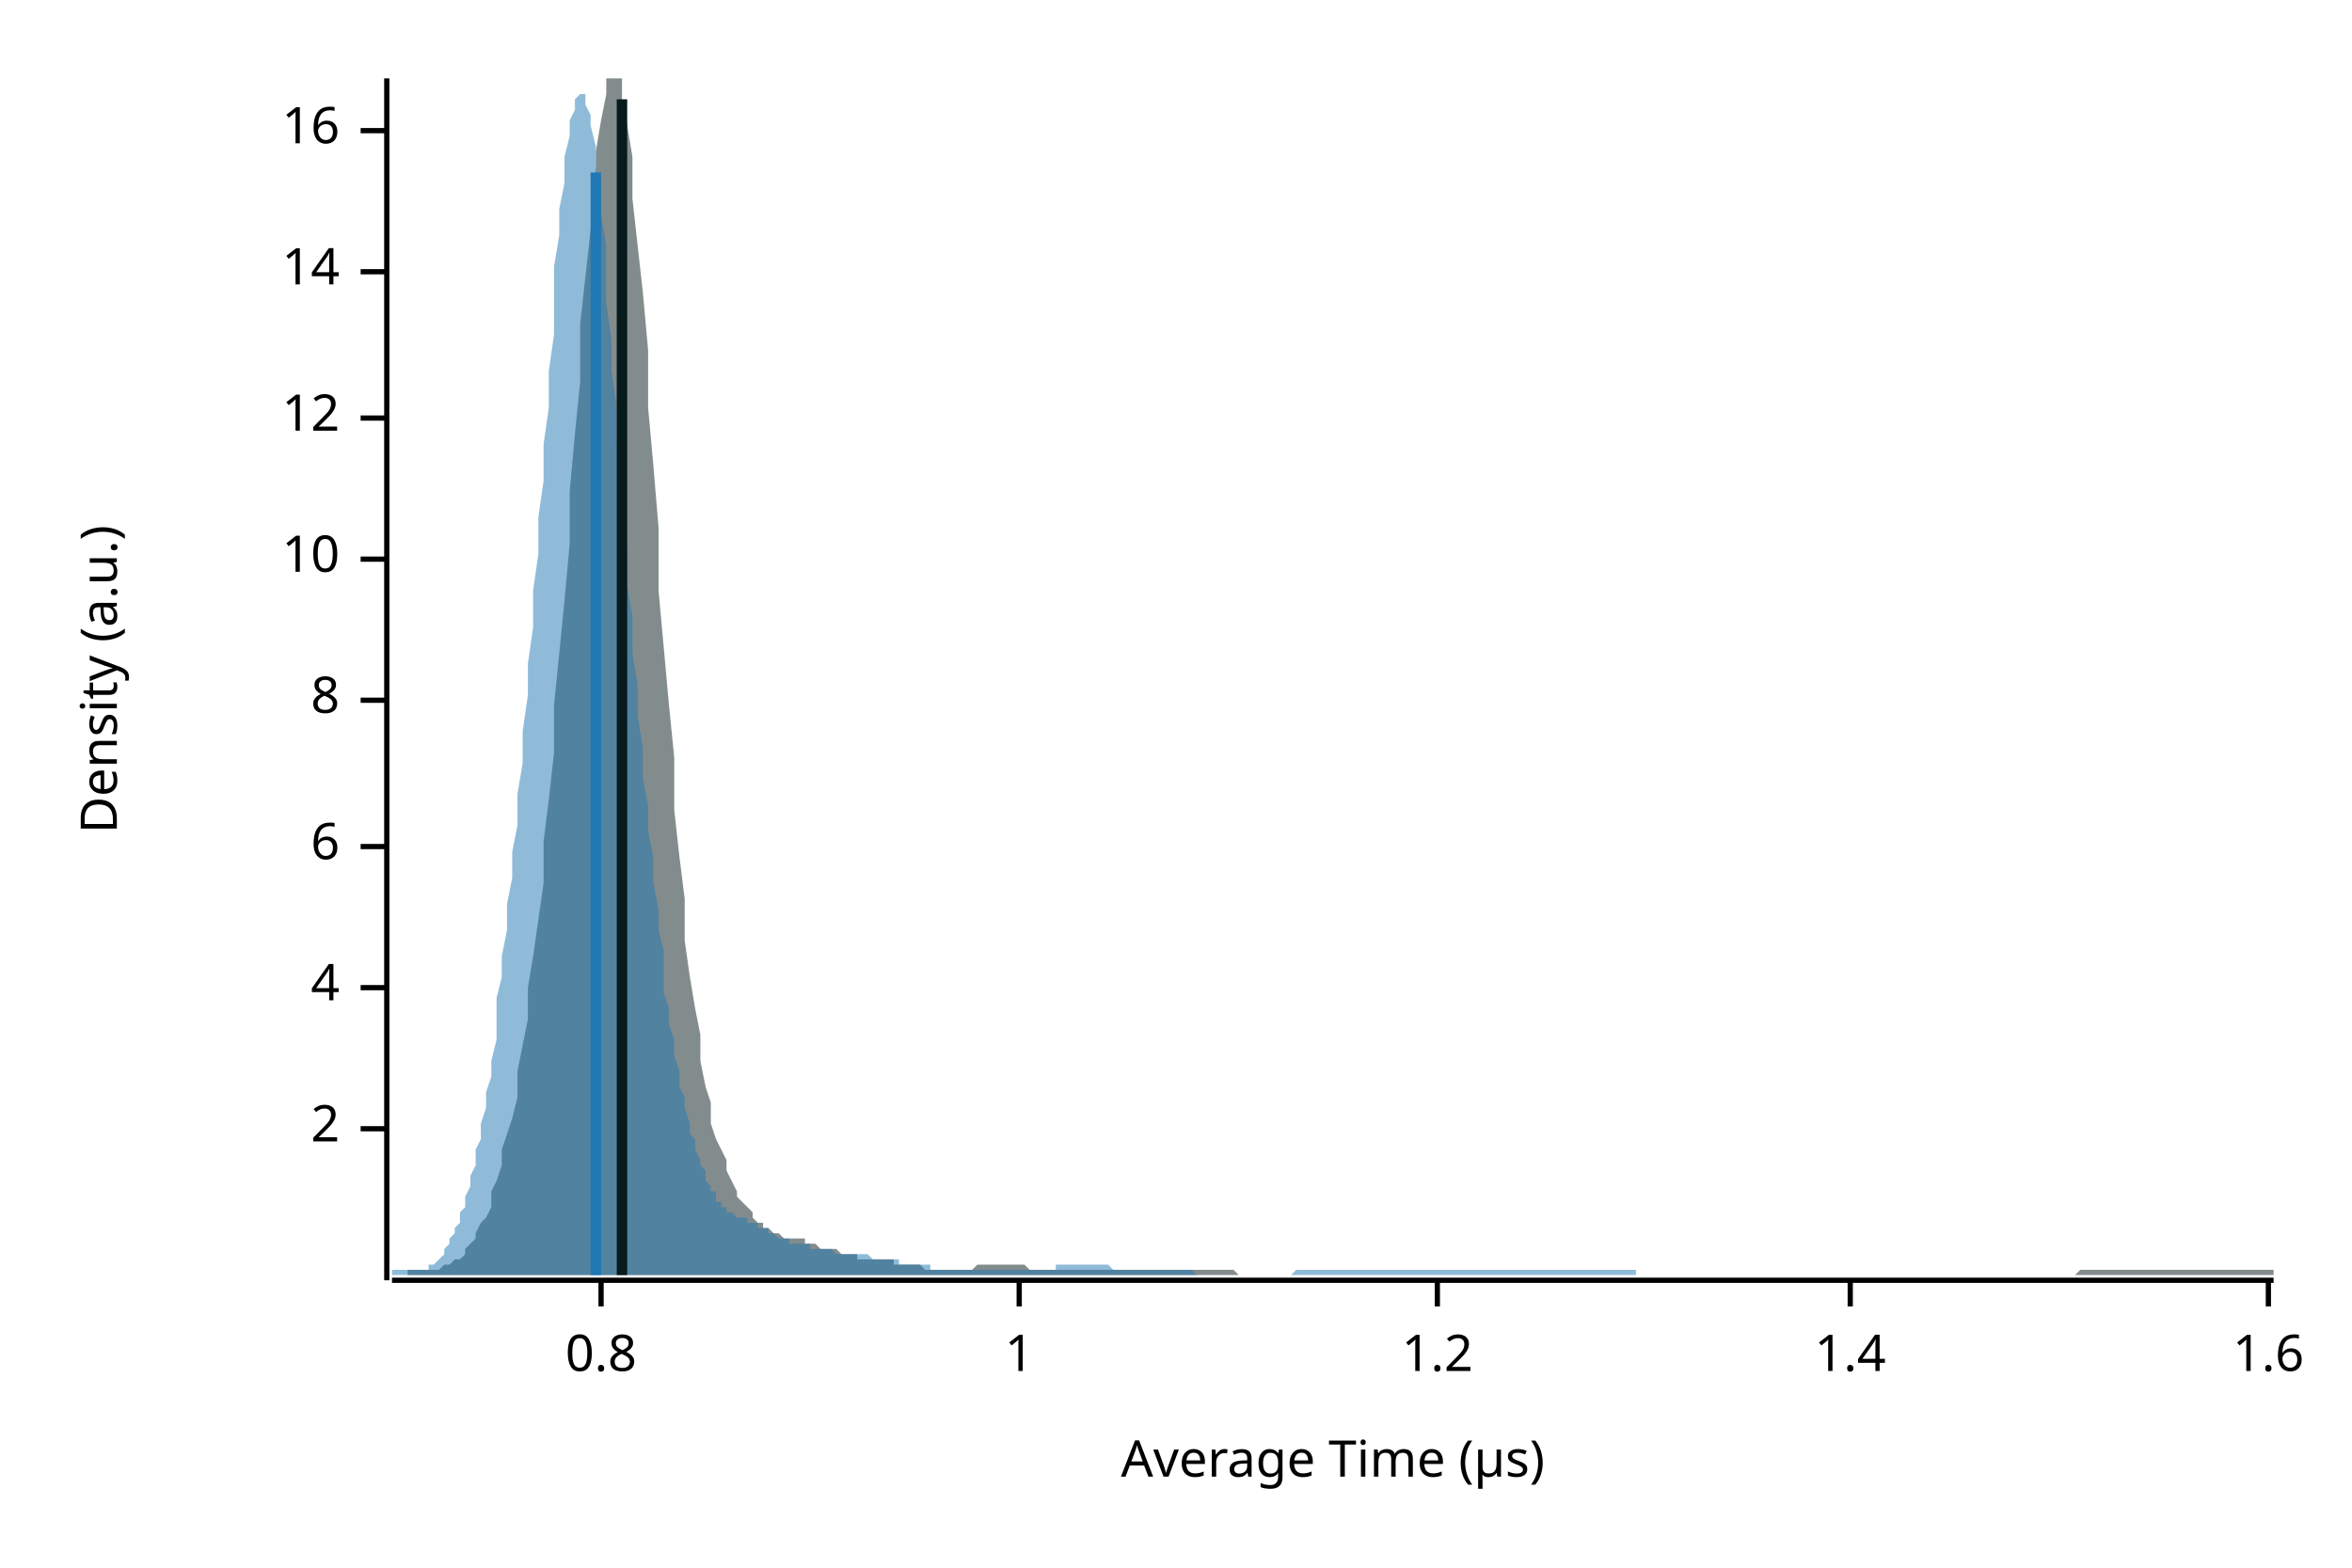
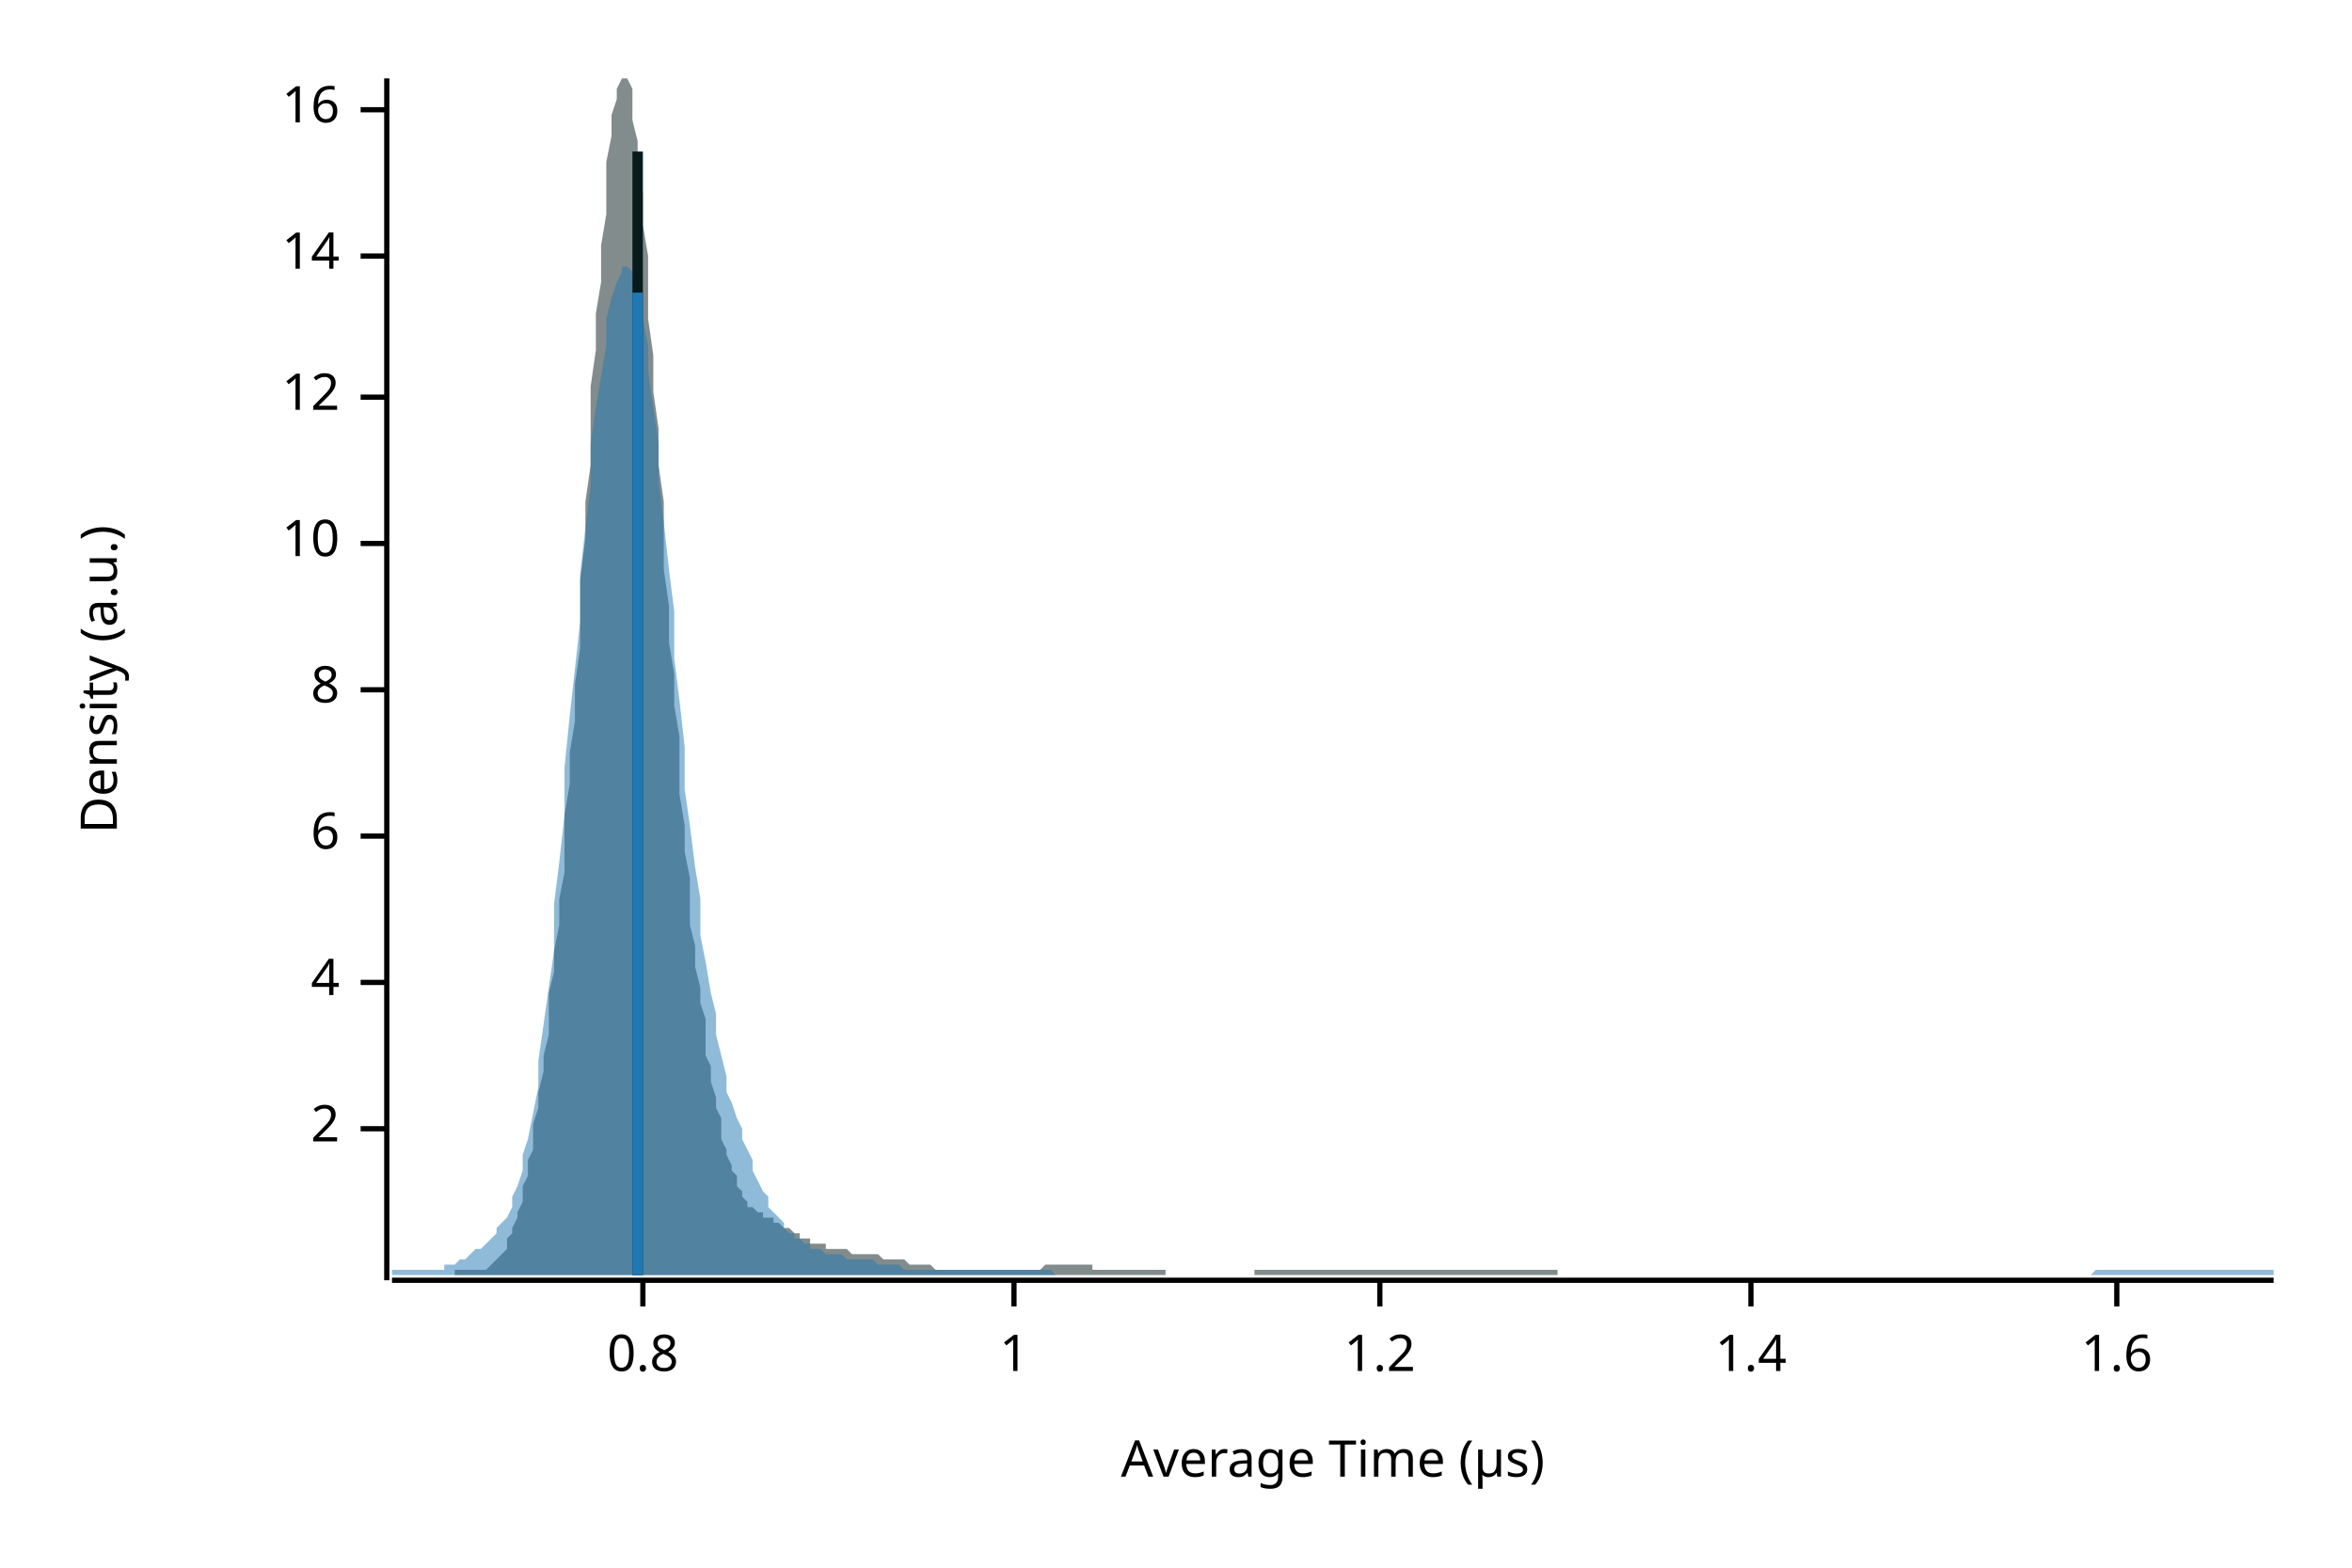
<svg xmlns="http://www.w3.org/2000/svg" width="450" height="300" viewBox="0 0 450 300">
  <text x="15" y="130" dy="0.76em" text-anchor="middle" font-family="sans-serif" font-size="9.677" opacity="1" fill="#000000" transform="rotate(270, 15, 130)">
Density (a.u.)
</text>
  <text x="255" y="285" dy="-0.5ex" text-anchor="middle" font-family="sans-serif" font-size="9.677" opacity="1" fill="#000000">
Average Time (µs)
</text>
  <polyline fill="none" opacity="1" stroke="#000000" stroke-width="1" points="74,15 74,245 " />
  <text x="65" y="216" dy="0.5ex" text-anchor="end" font-family="sans-serif" font-size="9.677" opacity="1" fill="#000000">
2
</text>
  <polyline fill="none" opacity="1" stroke="#000000" stroke-width="1" points="69,216 74,216 " />
-   <text x="65" y="189" dy="0.5ex" text-anchor="end" font-family="sans-serif" font-size="9.677" opacity="1" fill="#000000">
+   <text x="65" y="188" dy="0.5ex" text-anchor="end" font-family="sans-serif" font-size="9.677" opacity="1" fill="#000000">
4
</text>
-   <polyline fill="none" opacity="1" stroke="#000000" stroke-width="1" points="69,189 74,189 " />
-   <text x="65" y="162" dy="0.5ex" text-anchor="end" font-family="sans-serif" font-size="9.677" opacity="1" fill="#000000">
+   <polyline fill="none" opacity="1" stroke="#000000" stroke-width="1" points="69,188 74,188 " />
+   <text x="65" y="160" dy="0.5ex" text-anchor="end" font-family="sans-serif" font-size="9.677" opacity="1" fill="#000000">
6
</text>
-   <polyline fill="none" opacity="1" stroke="#000000" stroke-width="1" points="69,162 74,162 " />
-   <text x="65" y="134" dy="0.5ex" text-anchor="end" font-family="sans-serif" font-size="9.677" opacity="1" fill="#000000">
+   <polyline fill="none" opacity="1" stroke="#000000" stroke-width="1" points="69,160 74,160 " />
+   <text x="65" y="132" dy="0.5ex" text-anchor="end" font-family="sans-serif" font-size="9.677" opacity="1" fill="#000000">
8
</text>
-   <polyline fill="none" opacity="1" stroke="#000000" stroke-width="1" points="69,134 74,134 " />
-   <text x="65" y="107" dy="0.5ex" text-anchor="end" font-family="sans-serif" font-size="9.677" opacity="1" fill="#000000">
+   <polyline fill="none" opacity="1" stroke="#000000" stroke-width="1" points="69,132 74,132 " />
+   <text x="65" y="104" dy="0.5ex" text-anchor="end" font-family="sans-serif" font-size="9.677" opacity="1" fill="#000000">
10
</text>
-   <polyline fill="none" opacity="1" stroke="#000000" stroke-width="1" points="69,107 74,107 " />
-   <text x="65" y="80" dy="0.5ex" text-anchor="end" font-family="sans-serif" font-size="9.677" opacity="1" fill="#000000">
+   <polyline fill="none" opacity="1" stroke="#000000" stroke-width="1" points="69,104 74,104 " />
+   <text x="65" y="76" dy="0.5ex" text-anchor="end" font-family="sans-serif" font-size="9.677" opacity="1" fill="#000000">
12
</text>
-   <polyline fill="none" opacity="1" stroke="#000000" stroke-width="1" points="69,80 74,80 " />
-   <text x="65" y="52" dy="0.5ex" text-anchor="end" font-family="sans-serif" font-size="9.677" opacity="1" fill="#000000">
+   <polyline fill="none" opacity="1" stroke="#000000" stroke-width="1" points="69,76 74,76 " />
+   <text x="65" y="49" dy="0.5ex" text-anchor="end" font-family="sans-serif" font-size="9.677" opacity="1" fill="#000000">
14
</text>
-   <polyline fill="none" opacity="1" stroke="#000000" stroke-width="1" points="69,52 74,52 " />
-   <text x="65" y="25" dy="0.5ex" text-anchor="end" font-family="sans-serif" font-size="9.677" opacity="1" fill="#000000">
+   <polyline fill="none" opacity="1" stroke="#000000" stroke-width="1" points="69,49 74,49 " />
+   <text x="65" y="21" dy="0.5ex" text-anchor="end" font-family="sans-serif" font-size="9.677" opacity="1" fill="#000000">
16
</text>
-   <polyline fill="none" opacity="1" stroke="#000000" stroke-width="1" points="69,25 74,25 " />
+   <polyline fill="none" opacity="1" stroke="#000000" stroke-width="1" points="69,21 74,21 " />
  <polyline fill="none" opacity="1" stroke="#000000" stroke-width="1" points="75,245 435,245 " />
-   <text x="115" y="255" dy="0.76em" text-anchor="middle" font-family="sans-serif" font-size="9.677" opacity="1" fill="#000000">
+   <text x="123" y="255" dy="0.76em" text-anchor="middle" font-family="sans-serif" font-size="9.677" opacity="1" fill="#000000">
0.8
</text>
-   <polyline fill="none" opacity="1" stroke="#000000" stroke-width="1" points="115,245 115,250 " />
-   <text x="195" y="255" dy="0.76em" text-anchor="middle" font-family="sans-serif" font-size="9.677" opacity="1" fill="#000000">
+   <polyline fill="none" opacity="1" stroke="#000000" stroke-width="1" points="123,245 123,250 " />
+   <text x="194" y="255" dy="0.76em" text-anchor="middle" font-family="sans-serif" font-size="9.677" opacity="1" fill="#000000">
1
</text>
-   <polyline fill="none" opacity="1" stroke="#000000" stroke-width="1" points="195,245 195,250 " />
-   <text x="275" y="255" dy="0.76em" text-anchor="middle" font-family="sans-serif" font-size="9.677" opacity="1" fill="#000000">
+   <polyline fill="none" opacity="1" stroke="#000000" stroke-width="1" points="194,245 194,250 " />
+   <text x="264" y="255" dy="0.76em" text-anchor="middle" font-family="sans-serif" font-size="9.677" opacity="1" fill="#000000">
1.2
</text>
-   <polyline fill="none" opacity="1" stroke="#000000" stroke-width="1" points="275,245 275,250 " />
-   <text x="354" y="255" dy="0.76em" text-anchor="middle" font-family="sans-serif" font-size="9.677" opacity="1" fill="#000000">
+   <polyline fill="none" opacity="1" stroke="#000000" stroke-width="1" points="264,245 264,250 " />
+   <text x="335" y="255" dy="0.76em" text-anchor="middle" font-family="sans-serif" font-size="9.677" opacity="1" fill="#000000">
1.4
</text>
-   <polyline fill="none" opacity="1" stroke="#000000" stroke-width="1" points="354,245 354,250 " />
-   <text x="434" y="255" dy="0.76em" text-anchor="middle" font-family="sans-serif" font-size="9.677" opacity="1" fill="#000000">
+   <polyline fill="none" opacity="1" stroke="#000000" stroke-width="1" points="335,245 335,250 " />
+   <text x="405" y="255" dy="0.76em" text-anchor="middle" font-family="sans-serif" font-size="9.677" opacity="1" fill="#000000">
1.6
</text>
-   <polyline fill="none" opacity="1" stroke="#000000" stroke-width="1" points="434,245 434,250 " />
-   <polygon opacity="0.5" fill="#071A1C" points="78,243 79,243 79,243 80,243 81,243 81,243 82,243 83,243 84,243 84,243 85,242 86,242 86,242 87,241 88,241 89,240 89,239 90,238 91,237 91,236 92,234 93,233 94,231 94,228 95,226 96,223 96,220 97,217 98,214 99,210 99,205 100,200 101,195 101,189 102,183 103,176 104,169 104,161 105,153 106,144 106,135 107,125 108,115 109,104 109,94 110,83 111,73 111,62 112,53 113,44 114,36 114,29 115,23 116,18 116,15 117,15 118,15 119,15 119,19 120,24 121,30 121,38 122,47 123,56 124,67 124,78 125,89 126,101 126,113 127,124 128,135 129,145 129,155 130,164 131,172 131,180 132,187 133,193 134,198 134,203 135,208 136,211 136,215 137,218 138,220 139,222 139,224 140,226 141,228 141,229 142,230 143,231 144,232 144,233 145,234 146,234 146,235 147,235 148,236 149,236 149,236 150,237 151,237 151,237 152,237 153,237 154,237 154,238 155,238 156,238 156,238 157,239 158,239 159,239 159,239 160,239 161,240 161,240 162,240 163,240 164,240 164,241 165,241 166,241 166,241 167,241 168,241 169,241 169,241 170,241 171,241 171,242 172,242 173,242 174,242 174,242 175,242 176,242 176,242 177,243 178,243 179,243 179,243 180,243 181,243 181,243 182,243 183,243 184,243 184,243 185,243 186,243 186,243 187,242 188,242 189,242 189,242 190,242 191,242 191,242 192,242 193,242 194,242 194,242 195,242 196,242 196,242 197,243 198,243 199,243 199,243 200,243 201,243 201,243 202,243 203,243 204,243 204,243 205,243 206,243 207,243 207,243 208,243 209,243 209,243 210,243 211,243 212,243 212,243 213,243 214,243 214,243 215,243 216,243 217,243 217,243 218,243 219,243 219,243 220,243 221,243 222,243 222,243 223,243 224,243 224,243 225,243 226,243 227,243 227,243 228,243 229,243 229,243 230,243 231,243 232,243 232,243 233,243 234,243 234,243 235,243 236,243 237,244 237,244 238,244 239,244 239,244 240,244 241,244 242,244 242,244 243,244 244,244 244,244 245,244 246,244 247,244 247,244 248,244 249,244 249,244 250,244 251,244 252,244 252,244 253,244 254,244 254,244 255,244 256,244 257,244 257,244 258,244 259,244 259,244 260,244 261,244 262,244 262,244 263,244 264,244 264,244 265,244 266,244 267,244 267,244 268,244 269,244 269,244 270,244 271,244 272,244 272,244 273,244 274,244 274,244 275,244 276,244 277,244 277,244 278,244 279,244 279,244 280,244 281,244 282,244 282,244 283,244 284,244 284,244 285,244 286,244 287,244 287,244 288,244 289,244 289,244 290,244 291,244 292,244 292,244 293,244 294,244 294,244 295,244 296,244 297,244 297,244 298,244 299,244 299,244 300,244 301,244 302,244 302,244 303,244 304,244 304,244 305,244 306,244 307,244 307,244 308,244 309,244 309,244 310,244 311,244 312,244 312,244 313,244 314,244 314,244 315,244 316,244 317,244 317,244 318,244 319,244 319,244 320,244 321,244 322,244 322,244 323,244 324,244 324,244 325,244 326,244 327,244 327,244 328,244 329,244 329,244 330,244 331,244 332,244 332,244 333,244 334,244 334,244 335,244 336,244 337,244 337,244 338,244 339,244 339,244 340,244 341,244 342,244 342,244 343,244 344,244 344,244 345,244 346,244 347,244 347,244 348,244 349,244 349,244 350,244 351,244 352,244 352,244 353,244 354,244 354,244 355,244 356,244 357,244 357,244 358,244 359,244 359,244 360,244 361,244 362,244 362,244 363,244 364,244 364,244 365,244 366,244 367,244 367,244 368,244 369,244 369,244 370,244 371,244 372,244 372,244 373,244 374,244 374,244 375,244 376,244 377,244 377,244 378,244 379,244 379,244 380,244 381,244 382,244 382,244 383,244 384,244 384,244 385,244 386,244 387,244 387,244 388,244 389,244 389,244 390,244 391,244 392,244 392,244 393,244 394,244 394,244 395,244 396,244 397,244 397,244 398,243 399,243 399,243 400,243 401,243 402,243 402,243 403,243 404,243 404,243 405,243 406,243 407,243 407,243 408,243 409,243 409,243 410,243 411,243 412,243 412,243 413,243 414,243 414,243 415,243 416,243 417,243 417,243 418,243 419,243 419,243 420,243 421,243 422,243 422,243 423,243 424,243 424,243 425,243 426,243 427,243 427,243 428,243 429,243 429,243 430,243 431,243 432,243 432,243 433,243 434,243 435,243 435,244 78,244 " />
-   <polygon opacity="0.5" fill="#1F78B4" points="75,243 75,243 75,243 76,243 76,243 77,243 77,243 78,243 78,243 79,243 79,243 80,243 80,243 81,243 81,243 82,243 82,242 83,242 83,242 84,241 84,241 85,240 85,240 85,239 86,238 86,237 87,236 87,235 88,234 88,232 89,231 89,229 90,227 90,225 91,223 91,220 92,218 92,215 93,212 93,209 94,206 94,203 95,199 95,195 95,191 96,187 96,183 97,178 97,173 98,168 98,163 99,158 99,152 100,146 100,140 101,133 101,127 102,120 102,113 103,106 103,99 104,92 104,85 105,78 105,71 106,64 106,57 106,51 107,45 107,40 108,35 108,30 109,26 109,23 110,21 110,19 111,18 111,18 112,18 112,20 113,22 113,24 114,28 114,32 115,36 115,41 116,47 116,52 116,58 117,65 117,71 118,78 118,85 119,92 119,99 120,105 120,112 121,118 121,125 122,131 122,137 123,143 123,149 124,154 124,159 125,164 125,169 126,174 126,178 127,182 127,186 127,190 128,193 128,196 129,199 129,202 130,205 130,208 131,210 131,212 132,215 132,217 133,218 133,220 134,222 134,223 135,224 135,226 136,227 136,228 137,228 137,229 137,230 138,230 138,231 139,231 139,232 140,232 140,232 141,233 141,233 142,233 142,233 143,233 143,234 144,234 144,234 145,234 145,235 146,235 146,235 147,235 147,236 147,236 148,236 148,236 149,237 149,237 150,237 150,237 151,237 151,238 152,238 152,238 153,238 153,238 154,238 154,238 155,238 155,239 156,239 156,239 157,239 157,239 158,239 158,239 158,239 159,239 159,239 160,240 160,240 161,240 161,240 162,240 162,240 163,240 163,240 164,240 164,240 165,240 165,240 166,240 166,240 167,241 167,241 168,241 168,241 168,241 169,241 169,241 170,241 170,241 171,241 171,241 172,241 172,242 173,242 173,242 174,242 174,242 175,242 175,242 176,242 176,242 177,242 177,242 178,242 178,243 179,243 179,243 179,243 180,243 180,243 181,243 181,243 182,243 182,243 183,243 183,243 184,243 184,243 185,243 185,243 186,243 186,243 187,243 187,243 188,243 188,243 189,243 189,243 189,243 190,243 190,243 191,243 191,243 192,243 192,243 193,243 193,243 194,243 194,243 195,243 195,243 196,243 196,243 197,243 197,243 198,243 198,243 199,243 199,243 199,243 200,243 200,243 201,243 201,243 202,243 202,242 203,242 203,242 204,242 204,242 205,242 205,242 206,242 206,242 207,242 207,242 208,242 208,242 209,242 209,242 210,242 210,242 210,242 211,242 211,242 212,242 212,242 213,243 213,243 214,243 214,243 215,243 215,243 216,243 216,243 217,243 217,243 218,243 218,243 219,243 219,243 220,243 220,243 220,243 221,243 221,243 222,243 222,243 223,243 223,243 224,243 224,243 225,243 225,243 226,243 226,243 227,243 227,243 228,243 228,243 229,244 229,244 230,244 230,244 231,244 231,244 231,244 232,244 232,244 233,244 233,244 234,244 234,244 235,244 235,244 236,244 236,244 237,244 237,244 238,244 238,244 239,244 239,244 240,244 240,244 241,244 241,244 241,244 242,244 242,244 243,244 243,244 244,244 244,244 245,244 245,244 246,244 246,244 247,244 247,244 248,243 248,243 249,243 249,243 250,243 250,243 251,243 251,243 252,243 252,243 252,243 253,243 253,243 254,243 254,243 255,243 255,243 256,243 256,243 257,243 257,243 258,243 258,243 259,243 259,243 260,243 260,243 261,243 261,243 262,243 262,243 262,243 263,243 263,243 264,243 264,243 265,243 265,243 266,243 266,243 267,243 267,243 268,243 268,243 269,243 269,243 270,243 270,243 271,243 271,243 272,243 272,243 272,243 273,243 273,243 274,243 274,243 275,243 275,243 276,243 276,243 277,243 277,243 278,243 278,243 279,243 279,243 280,243 280,243 281,243 281,243 282,243 282,243 283,243 283,243 283,243 284,243 284,243 285,243 285,243 286,243 286,243 287,243 287,243 288,243 288,243 289,243 289,243 290,243 290,243 291,243 291,243 292,243 292,243 293,243 293,243 293,243 294,243 294,243 295,243 295,243 296,243 296,243 297,243 297,243 298,243 298,243 299,243 299,243 300,243 300,243 301,243 301,243 302,243 302,243 303,243 303,243 304,243 304,243 304,243 305,243 305,243 306,243 306,243 307,243 307,243 308,243 308,243 309,243 309,243 310,243 310,243 311,243 311,243 312,243 312,243 313,243 313,244 75,244 " />
-   <polyline fill="none" opacity="1" stroke="#071A1C" stroke-width="2" points="119,244 119,19 " />
-   <polyline fill="none" opacity="1" stroke="#1F78B4" stroke-width="2" points="114,244 114,33 " />
+   <polyline fill="none" opacity="1" stroke="#000000" stroke-width="1" points="405,245 405,250 " />
+   <polygon opacity="0.5" fill="#071A1C" points="87,243 87,243 88,243 88,243 89,243 89,243 89,243 90,243 90,243 91,243 91,243 91,243 92,243 92,243 93,243 93,243 94,242 94,242 94,242 95,241 95,241 96,240 96,240 97,239 97,238 97,237 98,236 98,235 99,233 99,232 100,230 100,229 100,227 101,225 101,222 102,220 102,217 102,215 103,212 103,209 104,205 104,202 105,198 105,194 105,190 106,186 106,182 107,177 107,172 108,167 108,161 108,156 109,150 109,144 110,138 110,131 111,124 111,118 111,111 112,103 112,96 113,89 113,82 113,74 114,67 114,60 115,54 115,47 116,41 116,36 116,31 117,26 117,22 118,19 118,17 119,15 119,15 119,15 120,15 120,15 121,17 121,20 121,23 122,27 122,32 123,37 123,43 124,49 124,55 124,61 125,68 125,75 126,82 126,89 127,96 127,103 127,109 128,116 128,123 129,129 129,135 130,141 130,147 130,152 131,158 131,163 132,168 132,172 132,177 133,181 133,185 134,189 134,192 135,195 135,199 135,202 136,204 136,207 137,210 137,212 138,214 138,216 138,218 139,220 139,221 140,223 140,224 141,225 141,226 141,227 142,228 142,229 143,230 143,230 143,231 144,231 144,231 145,232 145,232 146,232 146,233 146,233 147,233 147,233 148,233 148,234 149,234 149,234 149,234 150,235 150,235 151,235 151,235 152,236 152,236 152,236 153,236 153,237 154,237 154,237 154,237 155,237 155,238 156,238 156,238 157,238 157,238 157,238 158,238 158,239 159,239 159,239 160,239 160,239 160,239 161,239 161,239 162,239 162,239 163,240 163,240 163,240 164,240 164,240 165,240 165,240 165,240 166,240 166,240 167,240 167,240 168,240 168,240 168,240 169,241 169,241 170,241 170,241 171,241 171,241 171,241 172,241 172,241 173,241 173,241 173,241 174,242 174,242 175,242 175,242 176,242 176,242 176,242 177,242 177,242 178,242 178,242 179,243 179,243 179,243 180,243 180,243 181,243 181,243 182,243 182,243 182,243 183,243 183,243 184,243 184,243 184,243 185,243 185,243 186,243 186,243 187,243 187,243 187,243 188,243 188,243 189,243 189,243 190,243 190,243 190,243 191,243 191,243 192,243 192,243 193,243 193,243 193,243 194,243 194,243 195,243 195,243 195,243 196,243 196,243 197,243 197,243 198,243 198,243 198,243 199,243 199,243 200,242 200,242 201,242 201,242 201,242 202,242 202,242 203,242 203,242 204,242 204,242 204,242 205,242 205,242 206,242 206,242 206,242 207,242 207,242 208,242 208,242 209,242 209,242 209,243 210,243 210,243 211,243 211,243 212,243 212,243 212,243 213,243 213,243 214,243 214,243 214,243 215,243 215,243 216,243 216,243 217,243 217,243 217,243 218,243 218,243 219,243 219,243 220,243 220,243 220,243 221,243 221,243 222,243 222,243 223,243 223,243 223,244 224,244 224,244 225,244 225,244 225,244 226,244 226,244 227,244 227,244 228,244 228,244 228,244 229,244 229,244 230,244 230,244 231,244 231,244 231,244 232,244 232,244 233,244 233,244 234,244 234,244 234,244 235,244 235,244 236,244 236,244 236,244 237,244 237,244 238,244 238,244 239,244 239,244 239,244 240,244 240,243 241,243 241,243 242,243 242,243 242,243 243,243 243,243 244,243 244,243 245,243 245,243 245,243 246,243 246,243 247,243 247,243 247,243 248,243 248,243 249,243 249,243 250,243 250,243 250,243 251,243 251,243 252,243 252,243 253,243 253,243 253,243 254,243 254,243 255,243 255,243 255,243 256,243 256,243 257,243 257,243 258,243 258,243 258,243 259,243 259,243 260,243 260,243 261,243 261,243 261,243 262,243 262,243 263,243 263,243 264,243 264,243 264,243 265,243 265,243 266,243 266,243 266,243 267,243 267,243 268,243 268,243 269,243 269,243 269,243 270,243 270,243 271,243 271,243 272,243 272,243 272,243 273,243 273,243 274,243 274,243 275,243 275,243 275,243 276,243 276,243 277,243 277,243 277,243 278,243 278,243 279,243 279,243 280,243 280,243 280,243 281,243 281,243 282,243 282,243 283,243 283,243 283,243 284,243 284,243 285,243 285,243 286,243 286,243 286,243 287,243 287,243 288,243 288,243 288,243 289,243 289,243 290,243 290,243 291,243 291,243 291,243 292,243 292,243 293,243 293,243 294,243 294,243 294,243 295,243 295,243 296,243 296,243 296,243 297,243 297,243 298,243 298,244 87,244 " />
+   <polygon opacity="0.5" fill="#1F78B4" points="75,243 75,243 76,243 77,243 77,243 78,243 79,243 80,243 80,243 81,243 82,243 82,243 83,243 84,243 85,243 85,242 86,242 87,242 87,242 88,241 89,241 90,240 90,240 91,239 92,239 93,238 93,238 94,237 95,236 95,235 96,234 97,233 98,231 98,229 99,227 100,224 100,221 101,218 102,213 103,208 103,203 104,196 105,189 106,182 106,173 107,165 108,156 108,147 109,137 110,128 111,119 111,110 112,101 113,93 113,85 114,78 115,72 116,66 116,61 117,57 118,54 119,52 119,51 120,51 121,52 121,54 122,57 123,61 124,66 124,71 125,78 126,85 126,92 127,100 128,109 129,117 129,126 130,134 131,143 131,151 132,158 133,166 134,172 134,179 135,184 136,190 137,194 137,198 138,202 139,206 139,209 140,211 141,214 142,216 142,218 143,220 144,222 144,224 145,226 146,228 147,229 147,231 148,232 149,233 150,234 150,235 151,236 152,236 152,237 153,237 154,238 155,238 155,239 156,239 157,239 157,239 158,240 159,240 160,240 160,240 161,240 162,241 163,241 163,241 164,241 165,241 165,241 166,241 167,241 168,242 168,242 169,242 170,242 170,242 171,242 172,242 173,243 173,243 174,243 175,243 176,243 176,243 177,243 178,243 178,243 179,243 180,243 181,243 181,243 182,243 183,243 183,243 184,243 185,243 186,243 186,243 187,243 188,243 188,243 189,243 190,243 191,243 191,243 192,243 193,243 194,243 194,243 195,243 196,243 196,243 197,243 198,243 199,243 199,243 200,243 201,243 201,243 202,244 203,244 204,244 204,244 205,244 206,244 207,244 207,244 208,244 209,244 209,244 210,244 211,244 212,244 212,244 213,244 214,244 214,244 215,244 216,244 217,244 217,244 218,244 219,244 220,244 220,244 221,244 222,244 222,244 223,244 224,244 225,244 225,244 226,244 227,244 227,244 228,244 229,244 230,244 230,244 231,244 232,244 232,244 233,244 234,244 235,244 235,244 236,244 237,244 238,244 238,244 239,244 240,244 240,244 241,244 242,244 243,244 243,244 244,244 245,244 245,244 246,244 247,244 248,244 248,244 249,244 250,244 251,244 251,244 252,244 253,244 253,244 254,244 255,244 256,244 256,244 257,244 258,244 258,244 259,244 260,244 261,244 261,244 262,244 263,244 264,244 264,244 265,244 266,244 266,244 267,244 268,244 269,244 269,244 270,244 271,244 271,244 272,244 273,244 274,244 274,244 275,244 276,244 277,244 277,244 278,244 279,244 279,244 280,244 281,244 282,244 282,244 283,244 284,244 284,244 285,244 286,244 287,244 287,244 288,244 289,244 289,244 290,244 291,244 292,244 292,244 293,244 294,244 295,244 295,244 296,244 297,244 297,244 298,244 299,244 300,244 300,244 301,244 302,244 302,244 303,244 304,244 305,244 305,244 306,244 307,244 308,244 308,244 309,244 310,244 310,244 311,244 312,244 313,244 313,244 314,244 315,244 315,244 316,244 317,244 318,244 318,244 319,244 320,244 321,244 321,244 322,244 323,244 323,244 324,244 325,244 326,244 326,244 327,244 328,244 328,244 329,244 330,244 331,244 331,244 332,244 333,244 333,244 334,244 335,244 336,244 336,244 337,244 338,244 339,244 339,244 340,244 341,244 341,244 342,244 343,244 344,244 344,244 345,244 346,244 346,244 347,244 348,244 349,244 349,244 350,244 351,244 352,244 352,244 353,244 354,244 354,244 355,244 356,244 357,244 357,244 358,244 359,244 359,244 360,244 361,244 362,244 362,244 363,244 364,244 365,244 365,244 366,244 367,244 367,244 368,244 369,244 370,244 370,244 371,244 372,244 372,244 373,244 374,244 375,244 375,244 376,244 377,244 378,244 378,244 379,244 380,244 380,244 381,244 382,244 383,244 383,244 384,244 385,244 385,244 386,244 387,244 388,244 388,244 389,244 390,244 390,244 391,244 392,244 393,244 393,244 394,244 395,244 396,244 396,244 397,244 398,244 398,244 399,244 400,244 401,243 401,243 402,243 403,243 403,243 404,243 405,243 406,243 406,243 407,243 408,243 409,243 409,243 410,243 411,243 411,243 412,243 413,243 414,243 414,243 415,243 416,243 416,243 417,243 418,243 419,243 419,243 420,243 421,243 422,243 422,243 423,243 424,243 424,243 425,243 426,243 427,243 427,243 428,243 429,243 429,243 430,243 431,243 432,243 432,243 433,243 434,243 435,243 435,244 75,244 " />
+   <polyline fill="none" opacity="1" stroke="#071A1C" stroke-width="2" points="122,244 122,29 " />
+   <polyline fill="none" opacity="1" stroke="#1F78B4" stroke-width="2" points="122,244 122,56 " />
</svg>
